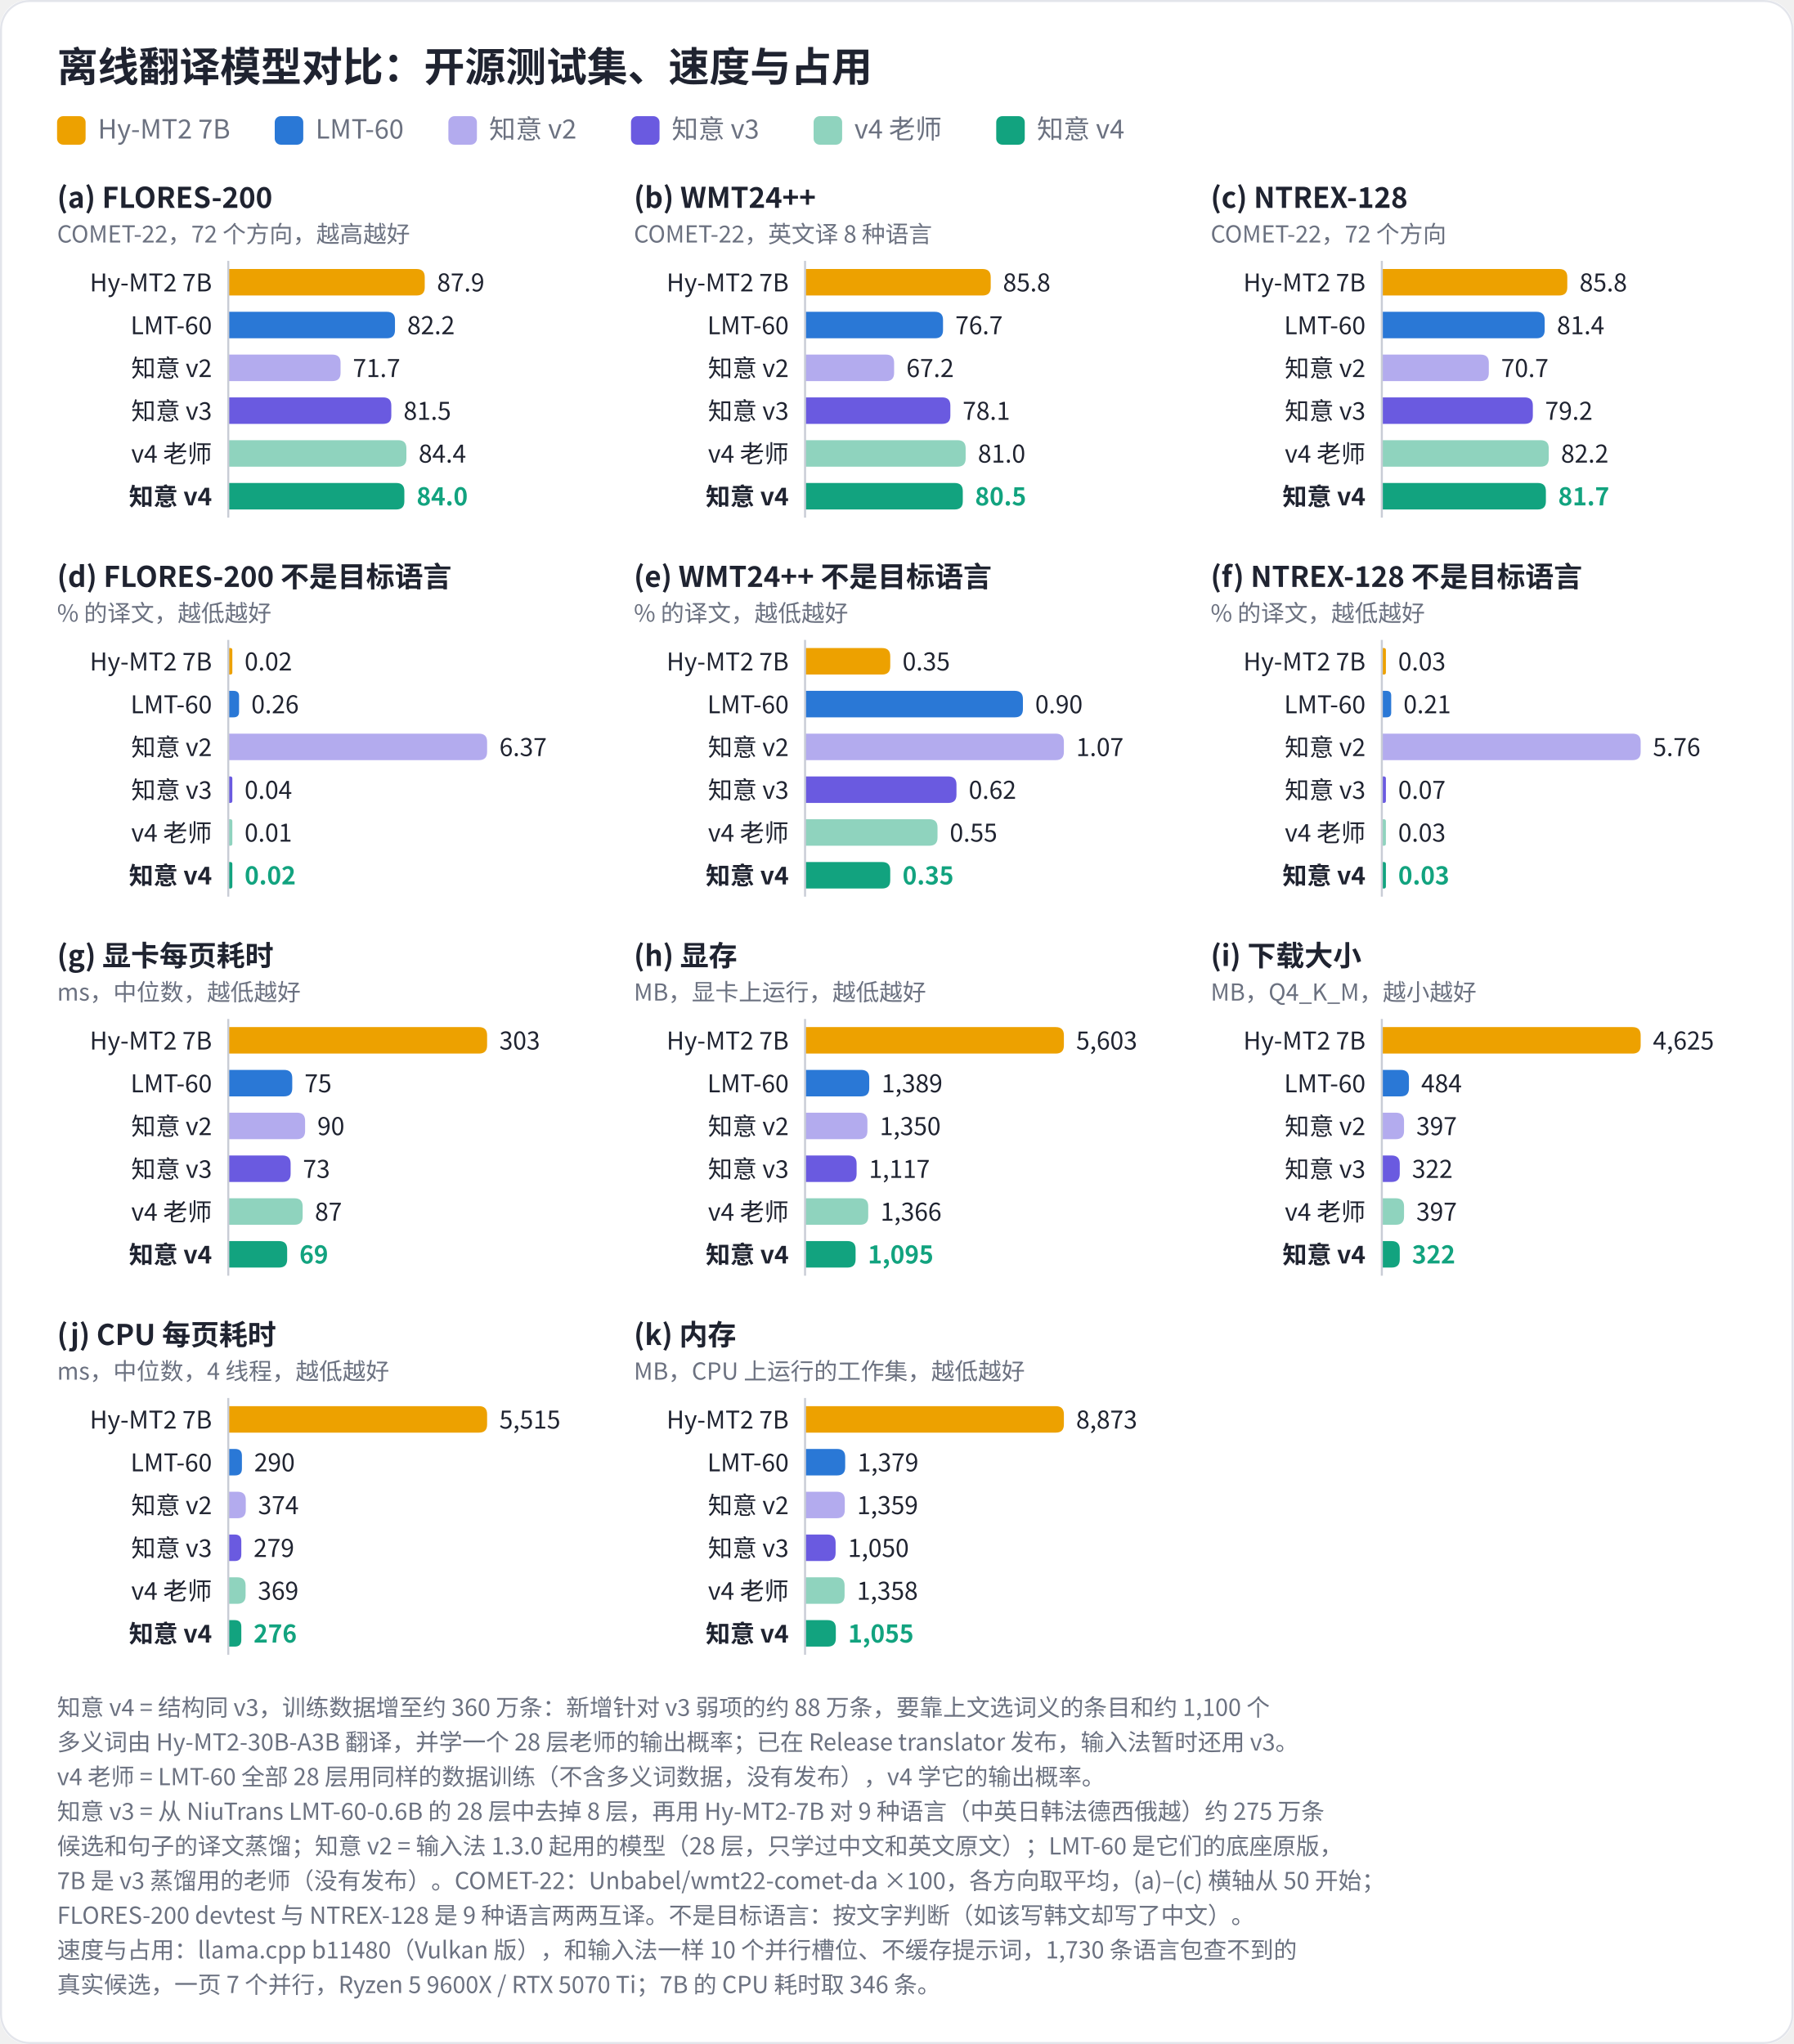
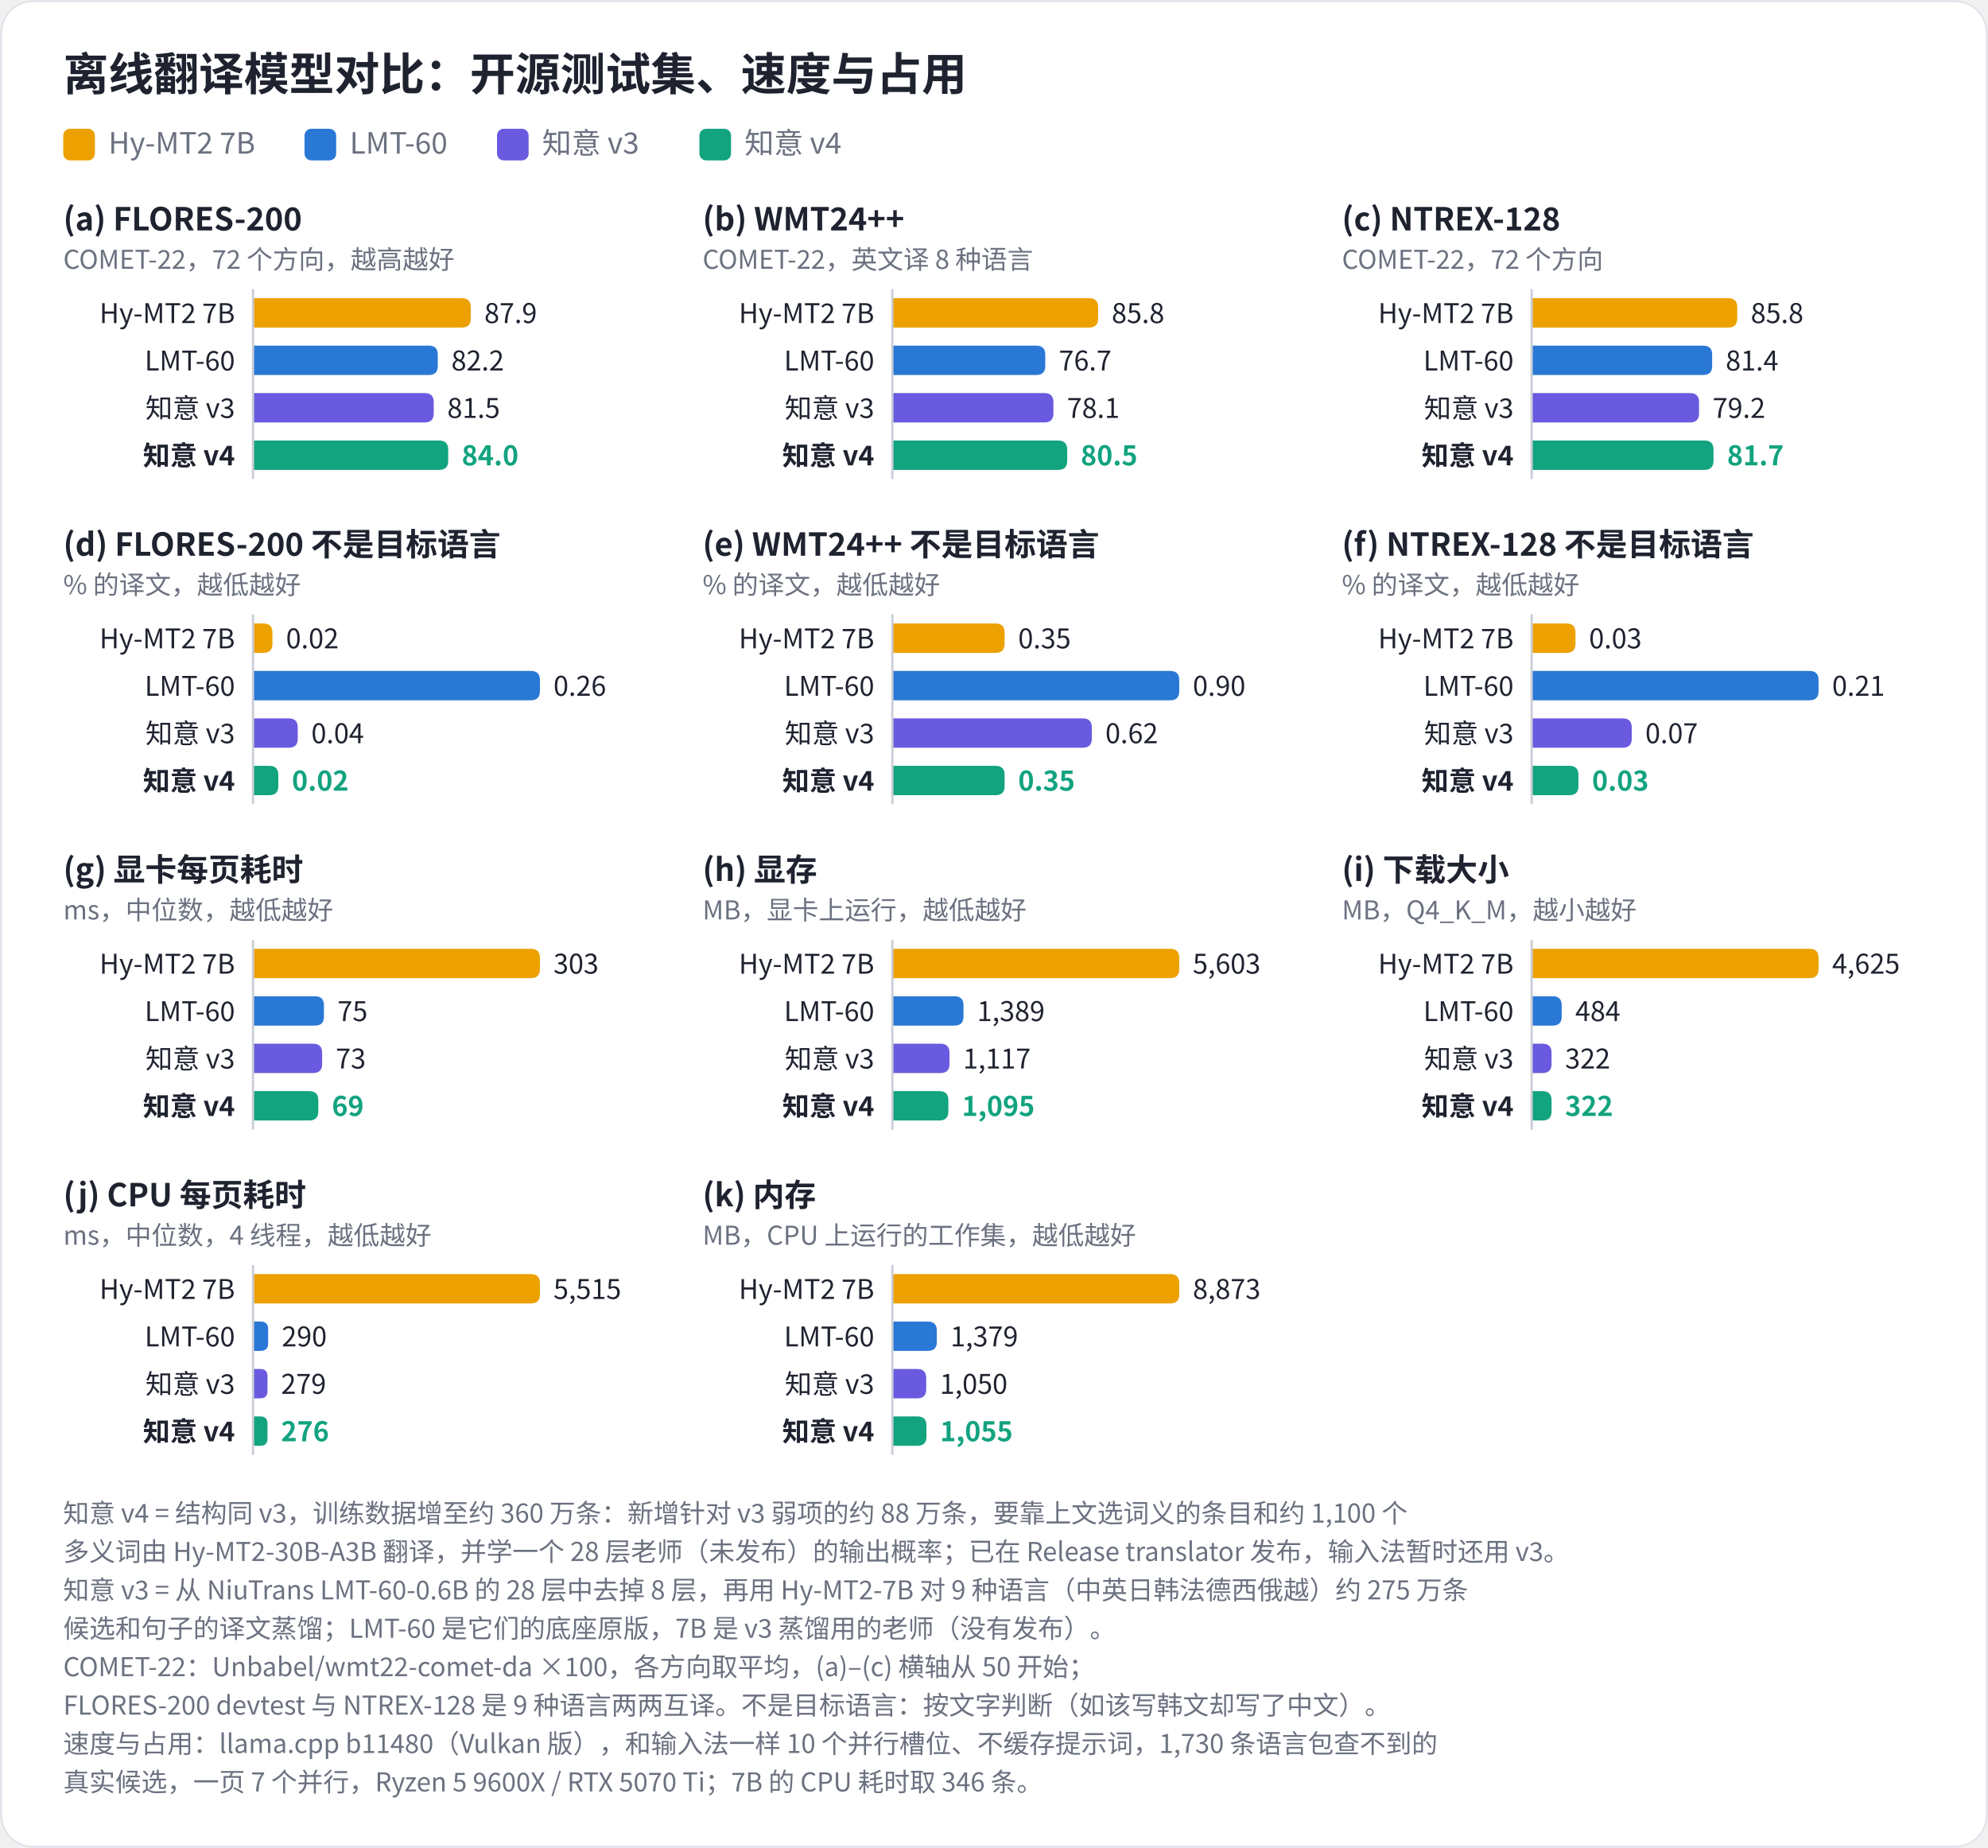
- <svg xmlns="http://www.w3.org/2000/svg" width="880" height="1003" viewBox="0 0 880 1003" font-family="'Microsoft YaHei','PingFang SC','Noto Sans CJK SC','Segoe UI',sans-serif">
-   <rect width="880" height="1003" rx="14" fill="#FFFFFF" />
-   <rect x="0.5" y="0.5" width="879" height="1002" rx="14" fill="none" stroke="#E3E5EB" />
+ <svg xmlns="http://www.w3.org/2000/svg" width="880" height="818" viewBox="0 0 880 818" font-family="'Microsoft YaHei','PingFang SC','Noto Sans CJK SC','Segoe UI',sans-serif">
+   <rect width="880" height="818" rx="14" fill="#FFFFFF" />
+   <rect x="0.5" y="0.5" width="879" height="817" rx="14" fill="none" stroke="#E3E5EB" />
  <text x="28" y="40" font-size="20" font-weight="700" fill="#1F2330">离线翻译模型对比：开源测试集、速度与占用</text>
  <rect x="28" y="57" width="14" height="14" rx="3" fill="#EDA100" />
  <text x="48" y="68" font-size="13" fill="#6B7180">Hy-MT2 7B</text>
  <rect x="134.8" y="57" width="14" height="14" rx="3" fill="#2A78D6" />
  <text x="154.8" y="68" font-size="13" fill="#6B7180">LMT-60</text>
-   <rect x="220.0" y="57" width="14" height="14" rx="3" fill="#B3ABEE" />
-   <text x="240.0" y="68" font-size="13" fill="#6B7180">知意 v2</text>
-   <rect x="309.6" y="57" width="14" height="14" rx="3" fill="#6A5AE0" />
-   <text x="329.6" y="68" font-size="13" fill="#6B7180">知意 v3</text>
-   <rect x="399.2" y="57" width="14" height="14" rx="3" fill="#8FD3BE" />
-   <text x="419.2" y="68" font-size="13" fill="#6B7180">v4 老师</text>
-   <rect x="488.8" y="57" width="14" height="14" rx="3" fill="#12A37F" />
-   <text x="508.8" y="68" font-size="13" fill="#6B7180">知意 v4</text>
+   <rect x="220.0" y="57" width="14" height="14" rx="3" fill="#6A5AE0" />
+   <text x="240.0" y="68" font-size="13" fill="#6B7180">知意 v3</text>
+   <rect x="309.6" y="57" width="14" height="14" rx="3" fill="#12A37F" />
+   <text x="329.6" y="68" font-size="13" fill="#6B7180">知意 v4</text>
  <text x="28" y="102" font-size="14" font-weight="700" fill="#1F2330">(a) FLORES-200</text>
  <text x="28" y="119" font-size="11.5" fill="#6B7180">COMET-22，72 个方向，越高越好</text>
  <text x="104" y="143" font-size="12" text-anchor="end" font-weight="400" fill="#1F2330">Hy-MT2 7B</text>
  <path d="M112,132 H204.4 Q208.4,132 208.4,136.0 V141.0 Q208.4,145 204.4,145 H112 Z" fill="#EDA100" />
  <text x="214.4" y="143" font-size="12" font-weight="400" fill="#1F2330">87.9</text>
  <text x="104" y="164" font-size="12" text-anchor="end" font-weight="400" fill="#1F2330">LMT-60</text>
  <path d="M112,153 H189.8 Q193.8,153 193.8,157.0 V162.0 Q193.8,166 189.8,166 H112 Z" fill="#2A78D6" />
  <text x="199.8" y="164" font-size="12" font-weight="400" fill="#1F2330">82.2</text>
-   <text x="104" y="185" font-size="12" text-anchor="end" font-weight="400" fill="#1F2330">知意 v2</text>
-   <path d="M112,174 H163.1 Q167.1,174 167.1,178.0 V183.0 Q167.1,187 163.1,187 H112 Z" fill="#B3ABEE" />
-   <text x="173.1" y="185" font-size="12" font-weight="400" fill="#1F2330">71.7</text>
-   <text x="104" y="206" font-size="12" text-anchor="end" font-weight="400" fill="#1F2330">知意 v3</text>
-   <path d="M112,195 H188.0 Q192.0,195 192.0,199.0 V204.0 Q192.0,208 188.0,208 H112 Z" fill="#6A5AE0" />
-   <text x="198.0" y="206" font-size="12" font-weight="400" fill="#1F2330">81.5</text>
-   <text x="104" y="227" font-size="12" text-anchor="end" font-weight="400" fill="#1F2330">v4 老师</text>
-   <path d="M112,216 H195.4 Q199.4,216 199.4,220.0 V225.0 Q199.4,229 195.4,229 H112 Z" fill="#8FD3BE" />
-   <text x="205.4" y="227" font-size="12" font-weight="400" fill="#1F2330">84.4</text>
-   <text x="104" y="248" font-size="12" text-anchor="end" font-weight="700" fill="#1F2330">知意 v4</text>
-   <path d="M112,237 H194.4 Q198.4,237 198.4,241.0 V246.0 Q198.4,250 194.4,250 H112 Z" fill="#12A37F" />
-   <text x="204.4" y="248" font-size="12" font-weight="700" fill="#12A37F">84.0</text>
-   <line x1="112" y1="128" x2="112" y2="254" stroke="#C9CDD6" />
+   <text x="104" y="185" font-size="12" text-anchor="end" font-weight="400" fill="#1F2330">知意 v3</text>
+   <path d="M112,174 H188.0 Q192.0,174 192.0,178.0 V183.0 Q192.0,187 188.0,187 H112 Z" fill="#6A5AE0" />
+   <text x="198.0" y="185" font-size="12" font-weight="400" fill="#1F2330">81.5</text>
+   <text x="104" y="206" font-size="12" text-anchor="end" font-weight="700" fill="#1F2330">知意 v4</text>
+   <path d="M112,195 H194.4 Q198.4,195 198.4,199.0 V204.0 Q198.4,208 194.4,208 H112 Z" fill="#12A37F" />
+   <text x="204.4" y="206" font-size="12" font-weight="700" fill="#12A37F">84.0</text>
+   <line x1="112" y1="128" x2="112" y2="212" stroke="#C9CDD6" />
  <text x="311" y="102" font-size="14" font-weight="700" fill="#1F2330">(b) WMT24++</text>
  <text x="311" y="119" font-size="11.5" fill="#6B7180">COMET-22，英文译 8 种语言</text>
  <text x="387" y="143" font-size="12" text-anchor="end" font-weight="400" fill="#1F2330">Hy-MT2 7B</text>
  <path d="M395,132 H482.1 Q486.1,132 486.1,136.0 V141.0 Q486.1,145 482.1,145 H395 Z" fill="#EDA100" />
  <text x="492.1" y="143" font-size="12" font-weight="400" fill="#1F2330">85.8</text>
  <text x="387" y="164" font-size="12" text-anchor="end" font-weight="400" fill="#1F2330">LMT-60</text>
  <path d="M395,153 H458.7 Q462.7,153 462.7,157.0 V162.0 Q462.7,166 458.7,166 H395 Z" fill="#2A78D6" />
  <text x="468.7" y="164" font-size="12" font-weight="400" fill="#1F2330">76.7</text>
-   <text x="387" y="185" font-size="12" text-anchor="end" font-weight="400" fill="#1F2330">知意 v2</text>
-   <path d="M395,174 H434.7 Q438.7,174 438.7,178.0 V183.0 Q438.7,187 434.7,187 H395 Z" fill="#B3ABEE" />
-   <text x="444.7" y="185" font-size="12" font-weight="400" fill="#1F2330">67.2</text>
-   <text x="387" y="206" font-size="12" text-anchor="end" font-weight="400" fill="#1F2330">知意 v3</text>
-   <path d="M395,195 H462.3 Q466.3,195 466.3,199.0 V204.0 Q466.3,208 462.3,208 H395 Z" fill="#6A5AE0" />
-   <text x="472.3" y="206" font-size="12" font-weight="400" fill="#1F2330">78.1</text>
-   <text x="387" y="227" font-size="12" text-anchor="end" font-weight="400" fill="#1F2330">v4 老师</text>
-   <path d="M395,216 H469.8 Q473.8,216 473.8,220.0 V225.0 Q473.8,229 469.8,229 H395 Z" fill="#8FD3BE" />
-   <text x="479.8" y="227" font-size="12" font-weight="400" fill="#1F2330">81.0</text>
-   <text x="387" y="248" font-size="12" text-anchor="end" font-weight="700" fill="#1F2330">知意 v4</text>
-   <path d="M395,237 H468.4 Q472.4,237 472.4,241.0 V246.0 Q472.4,250 468.4,250 H395 Z" fill="#12A37F" />
-   <text x="478.4" y="248" font-size="12" font-weight="700" fill="#12A37F">80.5</text>
-   <line x1="395" y1="128" x2="395" y2="254" stroke="#C9CDD6" />
+   <text x="387" y="185" font-size="12" text-anchor="end" font-weight="400" fill="#1F2330">知意 v3</text>
+   <path d="M395,174 H462.3 Q466.3,174 466.3,178.0 V183.0 Q466.3,187 462.3,187 H395 Z" fill="#6A5AE0" />
+   <text x="472.3" y="185" font-size="12" font-weight="400" fill="#1F2330">78.1</text>
+   <text x="387" y="206" font-size="12" text-anchor="end" font-weight="700" fill="#1F2330">知意 v4</text>
+   <path d="M395,195 H468.4 Q472.4,195 472.4,199.0 V204.0 Q472.4,208 468.4,208 H395 Z" fill="#12A37F" />
+   <text x="478.4" y="206" font-size="12" font-weight="700" fill="#12A37F">80.5</text>
+   <line x1="395" y1="128" x2="395" y2="212" stroke="#C9CDD6" />
  <text x="594" y="102" font-size="14" font-weight="700" fill="#1F2330">(c) NTREX-128</text>
  <text x="594" y="119" font-size="11.5" fill="#6B7180">COMET-22，72 个方向</text>
  <text x="670" y="143" font-size="12" text-anchor="end" font-weight="400" fill="#1F2330">Hy-MT2 7B</text>
  <path d="M678,132 H765.0 Q769.0,132 769.0,136.0 V141.0 Q769.0,145 765.0,145 H678 Z" fill="#EDA100" />
  <text x="775.0" y="143" font-size="12" font-weight="400" fill="#1F2330">85.8</text>
  <text x="670" y="164" font-size="12" text-anchor="end" font-weight="400" fill="#1F2330">LMT-60</text>
  <path d="M678,153 H753.9 Q757.9,153 757.9,157.0 V162.0 Q757.9,166 753.9,166 H678 Z" fill="#2A78D6" />
  <text x="763.9" y="164" font-size="12" font-weight="400" fill="#1F2330">81.4</text>
-   <text x="670" y="185" font-size="12" text-anchor="end" font-weight="400" fill="#1F2330">知意 v2</text>
-   <path d="M678,174 H726.5 Q730.5,174 730.5,178.0 V183.0 Q730.5,187 726.5,187 H678 Z" fill="#B3ABEE" />
-   <text x="736.5" y="185" font-size="12" font-weight="400" fill="#1F2330">70.7</text>
-   <text x="670" y="206" font-size="12" text-anchor="end" font-weight="400" fill="#1F2330">知意 v3</text>
-   <path d="M678,195 H748.1 Q752.1,195 752.1,199.0 V204.0 Q752.1,208 748.1,208 H678 Z" fill="#6A5AE0" />
-   <text x="758.1" y="206" font-size="12" font-weight="400" fill="#1F2330">79.2</text>
-   <text x="670" y="227" font-size="12" text-anchor="end" font-weight="400" fill="#1F2330">v4 老师</text>
-   <path d="M678,216 H755.9 Q759.9,216 759.9,220.0 V225.0 Q759.9,229 755.9,229 H678 Z" fill="#8FD3BE" />
-   <text x="765.9" y="227" font-size="12" font-weight="400" fill="#1F2330">82.2</text>
-   <text x="670" y="248" font-size="12" text-anchor="end" font-weight="700" fill="#1F2330">知意 v4</text>
-   <path d="M678,237 H754.5 Q758.5,237 758.5,241.0 V246.0 Q758.5,250 754.5,250 H678 Z" fill="#12A37F" />
-   <text x="764.5" y="248" font-size="12" font-weight="700" fill="#12A37F">81.7</text>
-   <line x1="678" y1="128" x2="678" y2="254" stroke="#C9CDD6" />
-   <text x="28" y="288" font-size="14" font-weight="700" fill="#1F2330">(d) FLORES-200 不是目标语言</text>
-   <text x="28" y="305" font-size="11.5" fill="#6B7180">% 的译文，越低越好</text>
-   <text x="104" y="329" font-size="12" text-anchor="end" font-weight="400" fill="#1F2330">Hy-MT2 7B</text>
-   <path d="M112,318 H113.0 Q114.0,318 114.0,319.0 V330.0 Q114.0,331 113.0,331 H112 Z" fill="#EDA100" />
-   <text x="120.0" y="329" font-size="12" font-weight="400" fill="#1F2330">0.02</text>
-   <text x="104" y="350" font-size="12" text-anchor="end" font-weight="400" fill="#1F2330">LMT-60</text>
-   <path d="M112,339 H114.6 Q117.3,339 117.3,341.6 V349.4 Q117.3,352 114.6,352 H112 Z" fill="#2A78D6" />
-   <text x="123.3" y="350" font-size="12" font-weight="400" fill="#1F2330">0.26</text>
-   <text x="104" y="371" font-size="12" text-anchor="end" font-weight="400" fill="#1F2330">知意 v2</text>
-   <path d="M112,360 H235.0 Q239.0,360 239.0,364.0 V369.0 Q239.0,373 235.0,373 H112 Z" fill="#B3ABEE" />
-   <text x="245.0" y="371" font-size="12" font-weight="400" fill="#1F2330">6.37</text>
-   <text x="104" y="392" font-size="12" text-anchor="end" font-weight="400" fill="#1F2330">知意 v3</text>
-   <path d="M112,381 H113.0 Q114.0,381 114.0,382.0 V393.0 Q114.0,394 113.0,394 H112 Z" fill="#6A5AE0" />
-   <text x="120.0" y="392" font-size="12" font-weight="400" fill="#1F2330">0.04</text>
-   <text x="104" y="413" font-size="12" text-anchor="end" font-weight="400" fill="#1F2330">v4 老师</text>
-   <path d="M112,402 H113.0 Q114.0,402 114.0,403.0 V414.0 Q114.0,415 113.0,415 H112 Z" fill="#8FD3BE" />
-   <text x="120.0" y="413" font-size="12" font-weight="400" fill="#1F2330">0.01</text>
-   <text x="104" y="434" font-size="12" text-anchor="end" font-weight="700" fill="#1F2330">知意 v4</text>
-   <path d="M112,423 H113.0 Q114.0,423 114.0,424.0 V435.0 Q114.0,436 113.0,436 H112 Z" fill="#12A37F" />
-   <text x="120.0" y="434" font-size="12" font-weight="700" fill="#12A37F">0.02</text>
-   <line x1="112" y1="314" x2="112" y2="440" stroke="#C9CDD6" />
-   <text x="311" y="288" font-size="14" font-weight="700" fill="#1F2330">(e) WMT24++ 不是目标语言</text>
-   <text x="311" y="305" font-size="11.5" fill="#6B7180">% 的译文，越低越好</text>
-   <text x="387" y="329" font-size="12" text-anchor="end" font-weight="400" fill="#1F2330">Hy-MT2 7B</text>
-   <path d="M395,318 H432.8 Q436.8,318 436.8,322.0 V327.0 Q436.8,331 432.8,331 H395 Z" fill="#EDA100" />
-   <text x="442.8" y="329" font-size="12" font-weight="400" fill="#1F2330">0.35</text>
-   <text x="387" y="350" font-size="12" text-anchor="end" font-weight="400" fill="#1F2330">LMT-60</text>
-   <path d="M395,339 H497.9 Q501.9,339 501.9,343.0 V348.0 Q501.9,352 497.9,352 H395 Z" fill="#2A78D6" />
-   <text x="507.9" y="350" font-size="12" font-weight="400" fill="#1F2330">0.90</text>
-   <text x="387" y="371" font-size="12" text-anchor="end" font-weight="400" fill="#1F2330">知意 v2</text>
-   <path d="M395,360 H518.0 Q522.0,360 522.0,364.0 V369.0 Q522.0,373 518.0,373 H395 Z" fill="#B3ABEE" />
-   <text x="528.0" y="371" font-size="12" font-weight="400" fill="#1F2330">1.07</text>
-   <text x="387" y="392" font-size="12" text-anchor="end" font-weight="400" fill="#1F2330">知意 v3</text>
-   <path d="M395,381 H465.3 Q469.3,381 469.3,385.0 V390.0 Q469.3,394 465.3,394 H395 Z" fill="#6A5AE0" />
-   <text x="475.3" y="392" font-size="12" font-weight="400" fill="#1F2330">0.62</text>
-   <text x="387" y="413" font-size="12" text-anchor="end" font-weight="400" fill="#1F2330">v4 老师</text>
-   <path d="M395,402 H456.0 Q460.0,402 460.0,406.0 V411.0 Q460.0,415 456.0,415 H395 Z" fill="#8FD3BE" />
-   <text x="466.0" y="413" font-size="12" font-weight="400" fill="#1F2330">0.55</text>
-   <text x="387" y="434" font-size="12" text-anchor="end" font-weight="700" fill="#1F2330">知意 v4</text>
-   <path d="M395,423 H432.8 Q436.8,423 436.8,427.0 V432.0 Q436.8,436 432.8,436 H395 Z" fill="#12A37F" />
-   <text x="442.8" y="434" font-size="12" font-weight="700" fill="#12A37F">0.35</text>
-   <line x1="395" y1="314" x2="395" y2="440" stroke="#C9CDD6" />
-   <text x="594" y="288" font-size="14" font-weight="700" fill="#1F2330">(f) NTREX-128 不是目标语言</text>
-   <text x="594" y="305" font-size="11.5" fill="#6B7180">% 的译文，越低越好</text>
-   <text x="670" y="329" font-size="12" text-anchor="end" font-weight="400" fill="#1F2330">Hy-MT2 7B</text>
-   <path d="M678,318 H679.0 Q680.0,318 680.0,319.0 V330.0 Q680.0,331 679.0,331 H678 Z" fill="#EDA100" />
-   <text x="686.0" y="329" font-size="12" font-weight="400" fill="#1F2330">0.03</text>
-   <text x="670" y="350" font-size="12" text-anchor="end" font-weight="400" fill="#1F2330">LMT-60</text>
-   <path d="M678,339 H680.3 Q682.6,339 682.6,341.3 V349.7 Q682.6,352 680.3,352 H678 Z" fill="#2A78D6" />
-   <text x="688.6" y="350" font-size="12" font-weight="400" fill="#1F2330">0.21</text>
-   <text x="670" y="371" font-size="12" text-anchor="end" font-weight="400" fill="#1F2330">知意 v2</text>
-   <path d="M678,360 H801.0 Q805.0,360 805.0,364.0 V369.0 Q805.0,373 801.0,373 H678 Z" fill="#B3ABEE" />
-   <text x="811.0" y="371" font-size="12" font-weight="400" fill="#1F2330">5.76</text>
-   <text x="670" y="392" font-size="12" text-anchor="end" font-weight="400" fill="#1F2330">知意 v3</text>
-   <path d="M678,381 H679.0 Q680.0,381 680.0,382.0 V393.0 Q680.0,394 679.0,394 H678 Z" fill="#6A5AE0" />
-   <text x="686.0" y="392" font-size="12" font-weight="400" fill="#1F2330">0.07</text>
-   <text x="670" y="413" font-size="12" text-anchor="end" font-weight="400" fill="#1F2330">v4 老师</text>
-   <path d="M678,402 H679.0 Q680.0,402 680.0,403.0 V414.0 Q680.0,415 679.0,415 H678 Z" fill="#8FD3BE" />
-   <text x="686.0" y="413" font-size="12" font-weight="400" fill="#1F2330">0.03</text>
-   <text x="670" y="434" font-size="12" text-anchor="end" font-weight="700" fill="#1F2330">知意 v4</text>
-   <path d="M678,423 H679.0 Q680.0,423 680.0,424.0 V435.0 Q680.0,436 679.0,436 H678 Z" fill="#12A37F" />
-   <text x="686.0" y="434" font-size="12" font-weight="700" fill="#12A37F">0.03</text>
-   <line x1="678" y1="314" x2="678" y2="440" stroke="#C9CDD6" />
-   <text x="28" y="474" font-size="14" font-weight="700" fill="#1F2330">(g) 显卡每页耗时</text>
-   <text x="28" y="491" font-size="11.5" fill="#6B7180">ms，中位数，越低越好</text>
-   <text x="104" y="515" font-size="12" text-anchor="end" font-weight="400" fill="#1F2330">Hy-MT2 7B</text>
-   <path d="M112,504 H235.0 Q239.0,504 239.0,508.0 V513.0 Q239.0,517 235.0,517 H112 Z" fill="#EDA100" />
-   <text x="245.0" y="515" font-size="12" font-weight="400" fill="#1F2330">303</text>
-   <text x="104" y="536" font-size="12" text-anchor="end" font-weight="400" fill="#1F2330">LMT-60</text>
-   <path d="M112,525 H139.4 Q143.4,525 143.4,529.0 V534.0 Q143.4,538 139.4,538 H112 Z" fill="#2A78D6" />
-   <text x="149.4" y="536" font-size="12" font-weight="400" fill="#1F2330">75</text>
-   <text x="104" y="557" font-size="12" text-anchor="end" font-weight="400" fill="#1F2330">知意 v2</text>
-   <path d="M112,546 H145.7 Q149.7,546 149.7,550.0 V555.0 Q149.7,559 145.7,559 H112 Z" fill="#B3ABEE" />
-   <text x="155.7" y="557" font-size="12" font-weight="400" fill="#1F2330">90</text>
-   <text x="104" y="578" font-size="12" text-anchor="end" font-weight="400" fill="#1F2330">知意 v3</text>
-   <path d="M112,567 H138.6 Q142.6,567 142.6,571.0 V576.0 Q142.6,580 138.6,580 H112 Z" fill="#6A5AE0" />
-   <text x="148.6" y="578" font-size="12" font-weight="400" fill="#1F2330">73</text>
-   <text x="104" y="599" font-size="12" text-anchor="end" font-weight="400" fill="#1F2330">v4 老师</text>
-   <path d="M112,588 H144.5 Q148.5,588 148.5,592.0 V597.0 Q148.5,601 144.5,601 H112 Z" fill="#8FD3BE" />
-   <text x="154.5" y="599" font-size="12" font-weight="400" fill="#1F2330">87</text>
-   <text x="104" y="620" font-size="12" text-anchor="end" font-weight="700" fill="#1F2330">知意 v4</text>
-   <path d="M112,609 H136.9 Q140.9,609 140.9,613.0 V618.0 Q140.9,622 136.9,622 H112 Z" fill="#12A37F" />
-   <text x="146.9" y="620" font-size="12" font-weight="700" fill="#12A37F">69</text>
-   <line x1="112" y1="500" x2="112" y2="626" stroke="#C9CDD6" />
-   <text x="311" y="474" font-size="14" font-weight="700" fill="#1F2330">(h) 显存</text>
-   <text x="311" y="491" font-size="11.5" fill="#6B7180">MB，显卡上运行，越低越好</text>
-   <text x="387" y="515" font-size="12" text-anchor="end" font-weight="400" fill="#1F2330">Hy-MT2 7B</text>
-   <path d="M395,504 H518.0 Q522.0,504 522.0,508.0 V513.0 Q522.0,517 518.0,517 H395 Z" fill="#EDA100" />
-   <text x="528.0" y="515" font-size="12" font-weight="400" fill="#1F2330">5,603</text>
-   <text x="387" y="536" font-size="12" text-anchor="end" font-weight="400" fill="#1F2330">LMT-60</text>
-   <path d="M395,525 H422.5 Q426.5,525 426.5,529.0 V534.0 Q426.5,538 422.5,538 H395 Z" fill="#2A78D6" />
-   <text x="432.5" y="536" font-size="12" font-weight="400" fill="#1F2330">1,389</text>
-   <text x="387" y="557" font-size="12" text-anchor="end" font-weight="400" fill="#1F2330">知意 v2</text>
-   <path d="M395,546 H421.6 Q425.6,546 425.6,550.0 V555.0 Q425.6,559 421.6,559 H395 Z" fill="#B3ABEE" />
-   <text x="431.6" y="557" font-size="12" font-weight="400" fill="#1F2330">1,350</text>
-   <text x="387" y="578" font-size="12" text-anchor="end" font-weight="400" fill="#1F2330">知意 v3</text>
-   <path d="M395,567 H416.3 Q420.3,567 420.3,571.0 V576.0 Q420.3,580 416.3,580 H395 Z" fill="#6A5AE0" />
-   <text x="426.3" y="578" font-size="12" font-weight="400" fill="#1F2330">1,117</text>
-   <text x="387" y="599" font-size="12" text-anchor="end" font-weight="400" fill="#1F2330">v4 老师</text>
-   <path d="M395,588 H422.0 Q426.0,588 426.0,592.0 V597.0 Q426.0,601 422.0,601 H395 Z" fill="#8FD3BE" />
-   <text x="432.0" y="599" font-size="12" font-weight="400" fill="#1F2330">1,366</text>
-   <text x="387" y="620" font-size="12" text-anchor="end" font-weight="700" fill="#1F2330">知意 v4</text>
-   <path d="M395,609 H415.8 Q419.8,609 419.8,613.0 V618.0 Q419.8,622 415.8,622 H395 Z" fill="#12A37F" />
-   <text x="425.8" y="620" font-size="12" font-weight="700" fill="#12A37F">1,095</text>
-   <line x1="395" y1="500" x2="395" y2="626" stroke="#C9CDD6" />
-   <text x="594" y="474" font-size="14" font-weight="700" fill="#1F2330">(i) 下载大小</text>
-   <text x="594" y="491" font-size="11.5" fill="#6B7180">MB，Q4_K_M，越小越好</text>
-   <text x="670" y="515" font-size="12" text-anchor="end" font-weight="400" fill="#1F2330">Hy-MT2 7B</text>
-   <path d="M678,504 H801.0 Q805.0,504 805.0,508.0 V513.0 Q805.0,517 801.0,517 H678 Z" fill="#EDA100" />
-   <text x="811.0" y="515" font-size="12" font-weight="400" fill="#1F2330">4,625</text>
-   <text x="670" y="536" font-size="12" text-anchor="end" font-weight="400" fill="#1F2330">LMT-60</text>
-   <path d="M678,525 H687.3 Q691.3,525 691.3,529.0 V534.0 Q691.3,538 687.3,538 H678 Z" fill="#2A78D6" />
-   <text x="697.3" y="536" font-size="12" font-weight="400" fill="#1F2330">484</text>
-   <text x="670" y="557" font-size="12" text-anchor="end" font-weight="400" fill="#1F2330">知意 v2</text>
-   <path d="M678,546 H684.9 Q688.9,546 688.9,550.0 V555.0 Q688.9,559 684.9,559 H678 Z" fill="#B3ABEE" />
-   <text x="694.9" y="557" font-size="12" font-weight="400" fill="#1F2330">397</text>
-   <text x="670" y="578" font-size="12" text-anchor="end" font-weight="400" fill="#1F2330">知意 v3</text>
-   <path d="M678,567 H682.8 Q686.8,567 686.8,571.0 V576.0 Q686.8,580 682.8,580 H678 Z" fill="#6A5AE0" />
-   <text x="692.8" y="578" font-size="12" font-weight="400" fill="#1F2330">322</text>
-   <text x="670" y="599" font-size="12" text-anchor="end" font-weight="400" fill="#1F2330">v4 老师</text>
-   <path d="M678,588 H684.9 Q688.9,588 688.9,592.0 V597.0 Q688.9,601 684.9,601 H678 Z" fill="#8FD3BE" />
-   <text x="694.9" y="599" font-size="12" font-weight="400" fill="#1F2330">397</text>
-   <text x="670" y="620" font-size="12" text-anchor="end" font-weight="700" fill="#1F2330">知意 v4</text>
-   <path d="M678,609 H682.8 Q686.8,609 686.8,613.0 V618.0 Q686.8,622 682.8,622 H678 Z" fill="#12A37F" />
-   <text x="692.8" y="620" font-size="12" font-weight="700" fill="#12A37F">322</text>
-   <line x1="678" y1="500" x2="678" y2="626" stroke="#C9CDD6" />
-   <text x="28" y="660" font-size="14" font-weight="700" fill="#1F2330">(j) CPU 每页耗时</text>
-   <text x="28" y="677" font-size="11.5" fill="#6B7180">ms，中位数，4 线程，越低越好</text>
-   <text x="104" y="701" font-size="12" text-anchor="end" font-weight="400" fill="#1F2330">Hy-MT2 7B</text>
-   <path d="M112,690 H235.0 Q239.0,690 239.0,694.0 V699.0 Q239.0,703 235.0,703 H112 Z" fill="#EDA100" />
-   <text x="245.0" y="701" font-size="12" font-weight="400" fill="#1F2330">5,515</text>
-   <text x="104" y="722" font-size="12" text-anchor="end" font-weight="400" fill="#1F2330">LMT-60</text>
-   <path d="M112,711 H115.3 Q118.7,711 118.7,714.3 V720.7 Q118.7,724 115.3,724 H112 Z" fill="#2A78D6" />
-   <text x="124.7" y="722" font-size="12" font-weight="400" fill="#1F2330">290</text>
-   <text x="104" y="743" font-size="12" text-anchor="end" font-weight="400" fill="#1F2330">知意 v2</text>
-   <path d="M112,732 H116.6 Q120.6,732 120.6,736.0 V741.0 Q120.6,745 116.6,745 H112 Z" fill="#B3ABEE" />
-   <text x="126.6" y="743" font-size="12" font-weight="400" fill="#1F2330">374</text>
-   <text x="104" y="764" font-size="12" text-anchor="end" font-weight="400" fill="#1F2330">知意 v3</text>
-   <path d="M112,753 H115.2 Q118.4,753 118.4,756.2 V762.8 Q118.4,766 115.2,766 H112 Z" fill="#6A5AE0" />
-   <text x="124.4" y="764" font-size="12" font-weight="400" fill="#1F2330">279</text>
-   <text x="104" y="785" font-size="12" text-anchor="end" font-weight="400" fill="#1F2330">v4 老师</text>
-   <path d="M112,774 H116.5 Q120.5,774 120.5,778.0 V783.0 Q120.5,787 116.5,787 H112 Z" fill="#8FD3BE" />
-   <text x="126.5" y="785" font-size="12" font-weight="400" fill="#1F2330">369</text>
-   <text x="104" y="806" font-size="12" text-anchor="end" font-weight="700" fill="#1F2330">知意 v4</text>
-   <path d="M112,795 H115.2 Q118.4,795 118.4,798.2 V804.8 Q118.4,808 115.2,808 H112 Z" fill="#12A37F" />
-   <text x="124.4" y="806" font-size="12" font-weight="700" fill="#12A37F">276</text>
-   <line x1="112" y1="686" x2="112" y2="812" stroke="#C9CDD6" />
-   <text x="311" y="660" font-size="14" font-weight="700" fill="#1F2330">(k) 内存</text>
-   <text x="311" y="677" font-size="11.5" fill="#6B7180">MB，CPU 上运行的工作集，越低越好</text>
-   <text x="387" y="701" font-size="12" text-anchor="end" font-weight="400" fill="#1F2330">Hy-MT2 7B</text>
-   <path d="M395,690 H518.0 Q522.0,690 522.0,694.0 V699.0 Q522.0,703 518.0,703 H395 Z" fill="#EDA100" />
-   <text x="528.0" y="701" font-size="12" font-weight="400" fill="#1F2330">8,873</text>
-   <text x="387" y="722" font-size="12" text-anchor="end" font-weight="400" fill="#1F2330">LMT-60</text>
-   <path d="M395,711 H410.7 Q414.7,711 414.7,715.0 V720.0 Q414.7,724 410.7,724 H395 Z" fill="#2A78D6" />
-   <text x="420.7" y="722" font-size="12" font-weight="400" fill="#1F2330">1,379</text>
-   <text x="387" y="743" font-size="12" text-anchor="end" font-weight="400" fill="#1F2330">知意 v2</text>
-   <path d="M395,732 H410.5 Q414.5,732 414.5,736.0 V741.0 Q414.5,745 410.5,745 H395 Z" fill="#B3ABEE" />
-   <text x="420.5" y="743" font-size="12" font-weight="400" fill="#1F2330">1,359</text>
-   <text x="387" y="764" font-size="12" text-anchor="end" font-weight="400" fill="#1F2330">知意 v3</text>
-   <path d="M395,753 H406.0 Q410.0,753 410.0,757.0 V762.0 Q410.0,766 406.0,766 H395 Z" fill="#6A5AE0" />
-   <text x="416.0" y="764" font-size="12" font-weight="400" fill="#1F2330">1,050</text>
-   <text x="387" y="785" font-size="12" text-anchor="end" font-weight="400" fill="#1F2330">v4 老师</text>
-   <path d="M395,774 H410.4 Q414.4,774 414.4,778.0 V783.0 Q414.4,787 410.4,787 H395 Z" fill="#8FD3BE" />
-   <text x="420.4" y="785" font-size="12" font-weight="400" fill="#1F2330">1,358</text>
-   <text x="387" y="806" font-size="12" text-anchor="end" font-weight="700" fill="#1F2330">知意 v4</text>
-   <path d="M395,795 H406.1 Q410.1,795 410.1,799.0 V804.0 Q410.1,808 406.1,808 H395 Z" fill="#12A37F" />
-   <text x="416.1" y="806" font-size="12" font-weight="700" fill="#12A37F">1,055</text>
-   <line x1="395" y1="686" x2="395" y2="812" stroke="#C9CDD6" />
-   <text x="28" y="842" font-size="11.5" fill="#6B7180">知意 v4 = 结构同 v3，训练数据增至约 360 万条：新增针对 v3 弱项的约 88 万条，要靠上文选词义的条目和约 1,100 个</text>
-   <text x="28" y="859" font-size="11.5" fill="#6B7180">多义词由 Hy-MT2-30B-A3B 翻译，并学一个 28 层老师的输出概率；已在 Release translator 发布，输入法暂时还用 v3。</text>
-   <text x="28" y="876" font-size="11.5" fill="#6B7180">v4 老师 = LMT-60 全部 28 层用同样的数据训练（不含多义词数据，没有发布），v4 学它的输出概率。</text>
-   <text x="28" y="893" font-size="11.5" fill="#6B7180">知意 v3 = 从 NiuTrans LMT-60-0.6B 的 28 层中去掉 8 层，再用 Hy-MT2-7B 对 9 种语言（中英日韩法德西俄越）约 275 万条</text>
-   <text x="28" y="910" font-size="11.5" fill="#6B7180">候选和句子的译文蒸馏；知意 v2 = 输入法 1.3.0 起用的模型（28 层，只学过中文和英文原文）；LMT-60 是它们的底座原版，</text>
-   <text x="28" y="927" font-size="11.5" fill="#6B7180">7B 是 v3 蒸馏用的老师（没有发布）。COMET-22：Unbabel/wmt22-comet-da ×100，各方向取平均，(a)–(c) 横轴从 50 开始；</text>
-   <text x="28" y="944" font-size="11.5" fill="#6B7180">FLORES-200 devtest 与 NTREX-128 是 9 种语言两两互译。不是目标语言：按文字判断（如该写韩文却写了中文）。</text>
-   <text x="28" y="961" font-size="11.5" fill="#6B7180">速度与占用：llama.cpp b11480（Vulkan 版），和输入法一样 10 个并行槽位、不缓存提示词，1,730 条语言包查不到的</text>
-   <text x="28" y="978" font-size="11.5" fill="#6B7180">真实候选，一页 7 个并行，Ryzen 5 9600X / RTX 5070 Ti；7B 的 CPU 耗时取 346 条。</text>
+   <text x="670" y="185" font-size="12" text-anchor="end" font-weight="400" fill="#1F2330">知意 v3</text>
+   <path d="M678,174 H748.1 Q752.1,174 752.1,178.0 V183.0 Q752.1,187 748.1,187 H678 Z" fill="#6A5AE0" />
+   <text x="758.1" y="185" font-size="12" font-weight="400" fill="#1F2330">79.2</text>
+   <text x="670" y="206" font-size="12" text-anchor="end" font-weight="700" fill="#1F2330">知意 v4</text>
+   <path d="M678,195 H754.5 Q758.5,195 758.5,199.0 V204.0 Q758.5,208 754.5,208 H678 Z" fill="#12A37F" />
+   <text x="764.5" y="206" font-size="12" font-weight="700" fill="#12A37F">81.7</text>
+   <line x1="678" y1="128" x2="678" y2="212" stroke="#C9CDD6" />
+   <text x="28" y="246" font-size="14" font-weight="700" fill="#1F2330">(d) FLORES-200 不是目标语言</text>
+   <text x="28" y="263" font-size="11.5" fill="#6B7180">% 的译文，越低越好</text>
+   <text x="104" y="287" font-size="12" text-anchor="end" font-weight="400" fill="#1F2330">Hy-MT2 7B</text>
+   <path d="M112,276 H116.6 Q120.6,276 120.6,280.0 V285.0 Q120.6,289 116.6,289 H112 Z" fill="#EDA100" />
+   <text x="126.6" y="287" font-size="12" font-weight="400" fill="#1F2330">0.02</text>
+   <text x="104" y="308" font-size="12" text-anchor="end" font-weight="400" fill="#1F2330">LMT-60</text>
+   <path d="M112,297 H235.0 Q239.0,297 239.0,301.0 V306.0 Q239.0,310 235.0,310 H112 Z" fill="#2A78D6" />
+   <text x="245.0" y="308" font-size="12" font-weight="400" fill="#1F2330">0.26</text>
+   <text x="104" y="329" font-size="12" text-anchor="end" font-weight="400" fill="#1F2330">知意 v3</text>
+   <path d="M112,318 H127.8 Q131.8,318 131.8,322.0 V327.0 Q131.8,331 127.8,331 H112 Z" fill="#6A5AE0" />
+   <text x="137.8" y="329" font-size="12" font-weight="400" fill="#1F2330">0.04</text>
+   <text x="104" y="350" font-size="12" text-anchor="end" font-weight="700" fill="#1F2330">知意 v4</text>
+   <path d="M112,339 H119.2 Q123.2,339 123.2,343.0 V348.0 Q123.2,352 119.2,352 H112 Z" fill="#12A37F" />
+   <text x="129.2" y="350" font-size="12" font-weight="700" fill="#12A37F">0.02</text>
+   <line x1="112" y1="272" x2="112" y2="356" stroke="#C9CDD6" />
+   <text x="311" y="246" font-size="14" font-weight="700" fill="#1F2330">(e) WMT24++ 不是目标语言</text>
+   <text x="311" y="263" font-size="11.5" fill="#6B7180">% 的译文，越低越好</text>
+   <text x="387" y="287" font-size="12" text-anchor="end" font-weight="400" fill="#1F2330">Hy-MT2 7B</text>
+   <path d="M395,276 H440.7 Q444.7,276 444.7,280.0 V285.0 Q444.7,289 440.7,289 H395 Z" fill="#EDA100" />
+   <text x="450.7" y="287" font-size="12" font-weight="400" fill="#1F2330">0.35</text>
+   <text x="387" y="308" font-size="12" text-anchor="end" font-weight="400" fill="#1F2330">LMT-60</text>
+   <path d="M395,297 H518.0 Q522.0,297 522.0,301.0 V306.0 Q522.0,310 518.0,310 H395 Z" fill="#2A78D6" />
+   <text x="528.0" y="308" font-size="12" font-weight="400" fill="#1F2330">0.90</text>
+   <text x="387" y="329" font-size="12" text-anchor="end" font-weight="400" fill="#1F2330">知意 v3</text>
+   <path d="M395,318 H479.3 Q483.3,318 483.3,322.0 V327.0 Q483.3,331 479.3,331 H395 Z" fill="#6A5AE0" />
+   <text x="489.3" y="329" font-size="12" font-weight="400" fill="#1F2330">0.62</text>
+   <text x="387" y="350" font-size="12" text-anchor="end" font-weight="700" fill="#1F2330">知意 v4</text>
+   <path d="M395,339 H440.7 Q444.7,339 444.7,343.0 V348.0 Q444.7,352 440.7,352 H395 Z" fill="#12A37F" />
+   <text x="450.7" y="350" font-size="12" font-weight="700" fill="#12A37F">0.35</text>
+   <line x1="395" y1="272" x2="395" y2="356" stroke="#C9CDD6" />
+   <text x="594" y="246" font-size="14" font-weight="700" fill="#1F2330">(f) NTREX-128 不是目标语言</text>
+   <text x="594" y="263" font-size="11.5" fill="#6B7180">% 的译文，越低越好</text>
+   <text x="670" y="287" font-size="12" text-anchor="end" font-weight="400" fill="#1F2330">Hy-MT2 7B</text>
+   <path d="M678,276 H693.4 Q697.4,276 697.4,280.0 V285.0 Q697.4,289 693.4,289 H678 Z" fill="#EDA100" />
+   <text x="703.4" y="287" font-size="12" font-weight="400" fill="#1F2330">0.03</text>
+   <text x="670" y="308" font-size="12" text-anchor="end" font-weight="400" fill="#1F2330">LMT-60</text>
+   <path d="M678,297 H801.0 Q805.0,297 805.0,301.0 V306.0 Q805.0,310 801.0,310 H678 Z" fill="#2A78D6" />
+   <text x="811.0" y="308" font-size="12" font-weight="400" fill="#1F2330">0.21</text>
+   <text x="670" y="329" font-size="12" text-anchor="end" font-weight="400" fill="#1F2330">知意 v3</text>
+   <path d="M678,318 H718.3 Q722.3,318 722.3,322.0 V327.0 Q722.3,331 718.3,331 H678 Z" fill="#6A5AE0" />
+   <text x="728.3" y="329" font-size="12" font-weight="400" fill="#1F2330">0.07</text>
+   <text x="670" y="350" font-size="12" text-anchor="end" font-weight="700" fill="#1F2330">知意 v4</text>
+   <path d="M678,339 H694.7 Q698.7,339 698.7,343.0 V348.0 Q698.7,352 694.7,352 H678 Z" fill="#12A37F" />
+   <text x="704.7" y="350" font-size="12" font-weight="700" fill="#12A37F">0.03</text>
+   <line x1="678" y1="272" x2="678" y2="356" stroke="#C9CDD6" />
+   <text x="28" y="390" font-size="14" font-weight="700" fill="#1F2330">(g) 显卡每页耗时</text>
+   <text x="28" y="407" font-size="11.5" fill="#6B7180">ms，中位数，越低越好</text>
+   <text x="104" y="431" font-size="12" text-anchor="end" font-weight="400" fill="#1F2330">Hy-MT2 7B</text>
+   <path d="M112,420 H235.0 Q239.0,420 239.0,424.0 V429.0 Q239.0,433 235.0,433 H112 Z" fill="#EDA100" />
+   <text x="245.0" y="431" font-size="12" font-weight="400" fill="#1F2330">303</text>
+   <text x="104" y="452" font-size="12" text-anchor="end" font-weight="400" fill="#1F2330">LMT-60</text>
+   <path d="M112,441 H139.4 Q143.4,441 143.4,445.0 V450.0 Q143.4,454 139.4,454 H112 Z" fill="#2A78D6" />
+   <text x="149.4" y="452" font-size="12" font-weight="400" fill="#1F2330">75</text>
+   <text x="104" y="473" font-size="12" text-anchor="end" font-weight="400" fill="#1F2330">知意 v3</text>
+   <path d="M112,462 H138.6 Q142.6,462 142.6,466.0 V471.0 Q142.6,475 138.6,475 H112 Z" fill="#6A5AE0" />
+   <text x="148.6" y="473" font-size="12" font-weight="400" fill="#1F2330">73</text>
+   <text x="104" y="494" font-size="12" text-anchor="end" font-weight="700" fill="#1F2330">知意 v4</text>
+   <path d="M112,483 H136.9 Q140.9,483 140.9,487.0 V492.0 Q140.9,496 136.9,496 H112 Z" fill="#12A37F" />
+   <text x="146.9" y="494" font-size="12" font-weight="700" fill="#12A37F">69</text>
+   <line x1="112" y1="416" x2="112" y2="500" stroke="#C9CDD6" />
+   <text x="311" y="390" font-size="14" font-weight="700" fill="#1F2330">(h) 显存</text>
+   <text x="311" y="407" font-size="11.5" fill="#6B7180">MB，显卡上运行，越低越好</text>
+   <text x="387" y="431" font-size="12" text-anchor="end" font-weight="400" fill="#1F2330">Hy-MT2 7B</text>
+   <path d="M395,420 H518.0 Q522.0,420 522.0,424.0 V429.0 Q522.0,433 518.0,433 H395 Z" fill="#EDA100" />
+   <text x="528.0" y="431" font-size="12" font-weight="400" fill="#1F2330">5,603</text>
+   <text x="387" y="452" font-size="12" text-anchor="end" font-weight="400" fill="#1F2330">LMT-60</text>
+   <path d="M395,441 H422.5 Q426.5,441 426.5,445.0 V450.0 Q426.5,454 422.5,454 H395 Z" fill="#2A78D6" />
+   <text x="432.5" y="452" font-size="12" font-weight="400" fill="#1F2330">1,389</text>
+   <text x="387" y="473" font-size="12" text-anchor="end" font-weight="400" fill="#1F2330">知意 v3</text>
+   <path d="M395,462 H416.3 Q420.3,462 420.3,466.0 V471.0 Q420.3,475 416.3,475 H395 Z" fill="#6A5AE0" />
+   <text x="426.3" y="473" font-size="12" font-weight="400" fill="#1F2330">1,117</text>
+   <text x="387" y="494" font-size="12" text-anchor="end" font-weight="700" fill="#1F2330">知意 v4</text>
+   <path d="M395,483 H415.8 Q419.8,483 419.8,487.0 V492.0 Q419.8,496 415.8,496 H395 Z" fill="#12A37F" />
+   <text x="425.8" y="494" font-size="12" font-weight="700" fill="#12A37F">1,095</text>
+   <line x1="395" y1="416" x2="395" y2="500" stroke="#C9CDD6" />
+   <text x="594" y="390" font-size="14" font-weight="700" fill="#1F2330">(i) 下载大小</text>
+   <text x="594" y="407" font-size="11.5" fill="#6B7180">MB，Q4_K_M，越小越好</text>
+   <text x="670" y="431" font-size="12" text-anchor="end" font-weight="400" fill="#1F2330">Hy-MT2 7B</text>
+   <path d="M678,420 H801.0 Q805.0,420 805.0,424.0 V429.0 Q805.0,433 801.0,433 H678 Z" fill="#EDA100" />
+   <text x="811.0" y="431" font-size="12" font-weight="400" fill="#1F2330">4,625</text>
+   <text x="670" y="452" font-size="12" text-anchor="end" font-weight="400" fill="#1F2330">LMT-60</text>
+   <path d="M678,441 H687.3 Q691.3,441 691.3,445.0 V450.0 Q691.3,454 687.3,454 H678 Z" fill="#2A78D6" />
+   <text x="697.3" y="452" font-size="12" font-weight="400" fill="#1F2330">484</text>
+   <text x="670" y="473" font-size="12" text-anchor="end" font-weight="400" fill="#1F2330">知意 v3</text>
+   <path d="M678,462 H682.8 Q686.8,462 686.8,466.0 V471.0 Q686.8,475 682.8,475 H678 Z" fill="#6A5AE0" />
+   <text x="692.8" y="473" font-size="12" font-weight="400" fill="#1F2330">322</text>
+   <text x="670" y="494" font-size="12" text-anchor="end" font-weight="700" fill="#1F2330">知意 v4</text>
+   <path d="M678,483 H682.8 Q686.8,483 686.8,487.0 V492.0 Q686.8,496 682.8,496 H678 Z" fill="#12A37F" />
+   <text x="692.8" y="494" font-size="12" font-weight="700" fill="#12A37F">322</text>
+   <line x1="678" y1="416" x2="678" y2="500" stroke="#C9CDD6" />
+   <text x="28" y="534" font-size="14" font-weight="700" fill="#1F2330">(j) CPU 每页耗时</text>
+   <text x="28" y="551" font-size="11.5" fill="#6B7180">ms，中位数，4 线程，越低越好</text>
+   <text x="104" y="575" font-size="12" text-anchor="end" font-weight="400" fill="#1F2330">Hy-MT2 7B</text>
+   <path d="M112,564 H235.0 Q239.0,564 239.0,568.0 V573.0 Q239.0,577 235.0,577 H112 Z" fill="#EDA100" />
+   <text x="245.0" y="575" font-size="12" font-weight="400" fill="#1F2330">5,515</text>
+   <text x="104" y="596" font-size="12" text-anchor="end" font-weight="400" fill="#1F2330">LMT-60</text>
+   <path d="M112,585 H115.3 Q118.7,585 118.7,588.3 V594.7 Q118.7,598 115.3,598 H112 Z" fill="#2A78D6" />
+   <text x="124.7" y="596" font-size="12" font-weight="400" fill="#1F2330">290</text>
+   <text x="104" y="617" font-size="12" text-anchor="end" font-weight="400" fill="#1F2330">知意 v3</text>
+   <path d="M112,606 H115.2 Q118.4,606 118.4,609.2 V615.8 Q118.4,619 115.2,619 H112 Z" fill="#6A5AE0" />
+   <text x="124.4" y="617" font-size="12" font-weight="400" fill="#1F2330">279</text>
+   <text x="104" y="638" font-size="12" text-anchor="end" font-weight="700" fill="#1F2330">知意 v4</text>
+   <path d="M112,627 H115.2 Q118.4,627 118.4,630.2 V636.8 Q118.4,640 115.2,640 H112 Z" fill="#12A37F" />
+   <text x="124.4" y="638" font-size="12" font-weight="700" fill="#12A37F">276</text>
+   <line x1="112" y1="560" x2="112" y2="644" stroke="#C9CDD6" />
+   <text x="311" y="534" font-size="14" font-weight="700" fill="#1F2330">(k) 内存</text>
+   <text x="311" y="551" font-size="11.5" fill="#6B7180">MB，CPU 上运行的工作集，越低越好</text>
+   <text x="387" y="575" font-size="12" text-anchor="end" font-weight="400" fill="#1F2330">Hy-MT2 7B</text>
+   <path d="M395,564 H518.0 Q522.0,564 522.0,568.0 V573.0 Q522.0,577 518.0,577 H395 Z" fill="#EDA100" />
+   <text x="528.0" y="575" font-size="12" font-weight="400" fill="#1F2330">8,873</text>
+   <text x="387" y="596" font-size="12" text-anchor="end" font-weight="400" fill="#1F2330">LMT-60</text>
+   <path d="M395,585 H410.7 Q414.7,585 414.7,589.0 V594.0 Q414.7,598 410.7,598 H395 Z" fill="#2A78D6" />
+   <text x="420.7" y="596" font-size="12" font-weight="400" fill="#1F2330">1,379</text>
+   <text x="387" y="617" font-size="12" text-anchor="end" font-weight="400" fill="#1F2330">知意 v3</text>
+   <path d="M395,606 H406.0 Q410.0,606 410.0,610.0 V615.0 Q410.0,619 406.0,619 H395 Z" fill="#6A5AE0" />
+   <text x="416.0" y="617" font-size="12" font-weight="400" fill="#1F2330">1,050</text>
+   <text x="387" y="638" font-size="12" text-anchor="end" font-weight="700" fill="#1F2330">知意 v4</text>
+   <path d="M395,627 H406.1 Q410.1,627 410.1,631.0 V636.0 Q410.1,640 406.1,640 H395 Z" fill="#12A37F" />
+   <text x="416.1" y="638" font-size="12" font-weight="700" fill="#12A37F">1,055</text>
+   <line x1="395" y1="560" x2="395" y2="644" stroke="#C9CDD6" />
+   <text x="28" y="674" font-size="11.5" fill="#6B7180">知意 v4 = 结构同 v3，训练数据增至约 360 万条：新增针对 v3 弱项的约 88 万条，要靠上文选词义的条目和约 1,100 个</text>
+   <text x="28" y="691" font-size="11.5" fill="#6B7180">多义词由 Hy-MT2-30B-A3B 翻译，并学一个 28 层老师（未发布）的输出概率；已在 Release translator 发布，输入法暂时还用 v3。</text>
+   <text x="28" y="708" font-size="11.5" fill="#6B7180">知意 v3 = 从 NiuTrans LMT-60-0.6B 的 28 层中去掉 8 层，再用 Hy-MT2-7B 对 9 种语言（中英日韩法德西俄越）约 275 万条</text>
+   <text x="28" y="725" font-size="11.5" fill="#6B7180">候选和句子的译文蒸馏；LMT-60 是它们的底座原版，7B 是 v3 蒸馏用的老师（没有发布）。</text>
+   <text x="28" y="742" font-size="11.5" fill="#6B7180">COMET-22：Unbabel/wmt22-comet-da ×100，各方向取平均，(a)–(c) 横轴从 50 开始；</text>
+   <text x="28" y="759" font-size="11.5" fill="#6B7180">FLORES-200 devtest 与 NTREX-128 是 9 种语言两两互译。不是目标语言：按文字判断（如该写韩文却写了中文）。</text>
+   <text x="28" y="776" font-size="11.5" fill="#6B7180">速度与占用：llama.cpp b11480（Vulkan 版），和输入法一样 10 个并行槽位、不缓存提示词，1,730 条语言包查不到的</text>
+   <text x="28" y="793" font-size="11.5" fill="#6B7180">真实候选，一页 7 个并行，Ryzen 5 9600X / RTX 5070 Ti；7B 的 CPU 耗时取 346 条。</text>
</svg>
